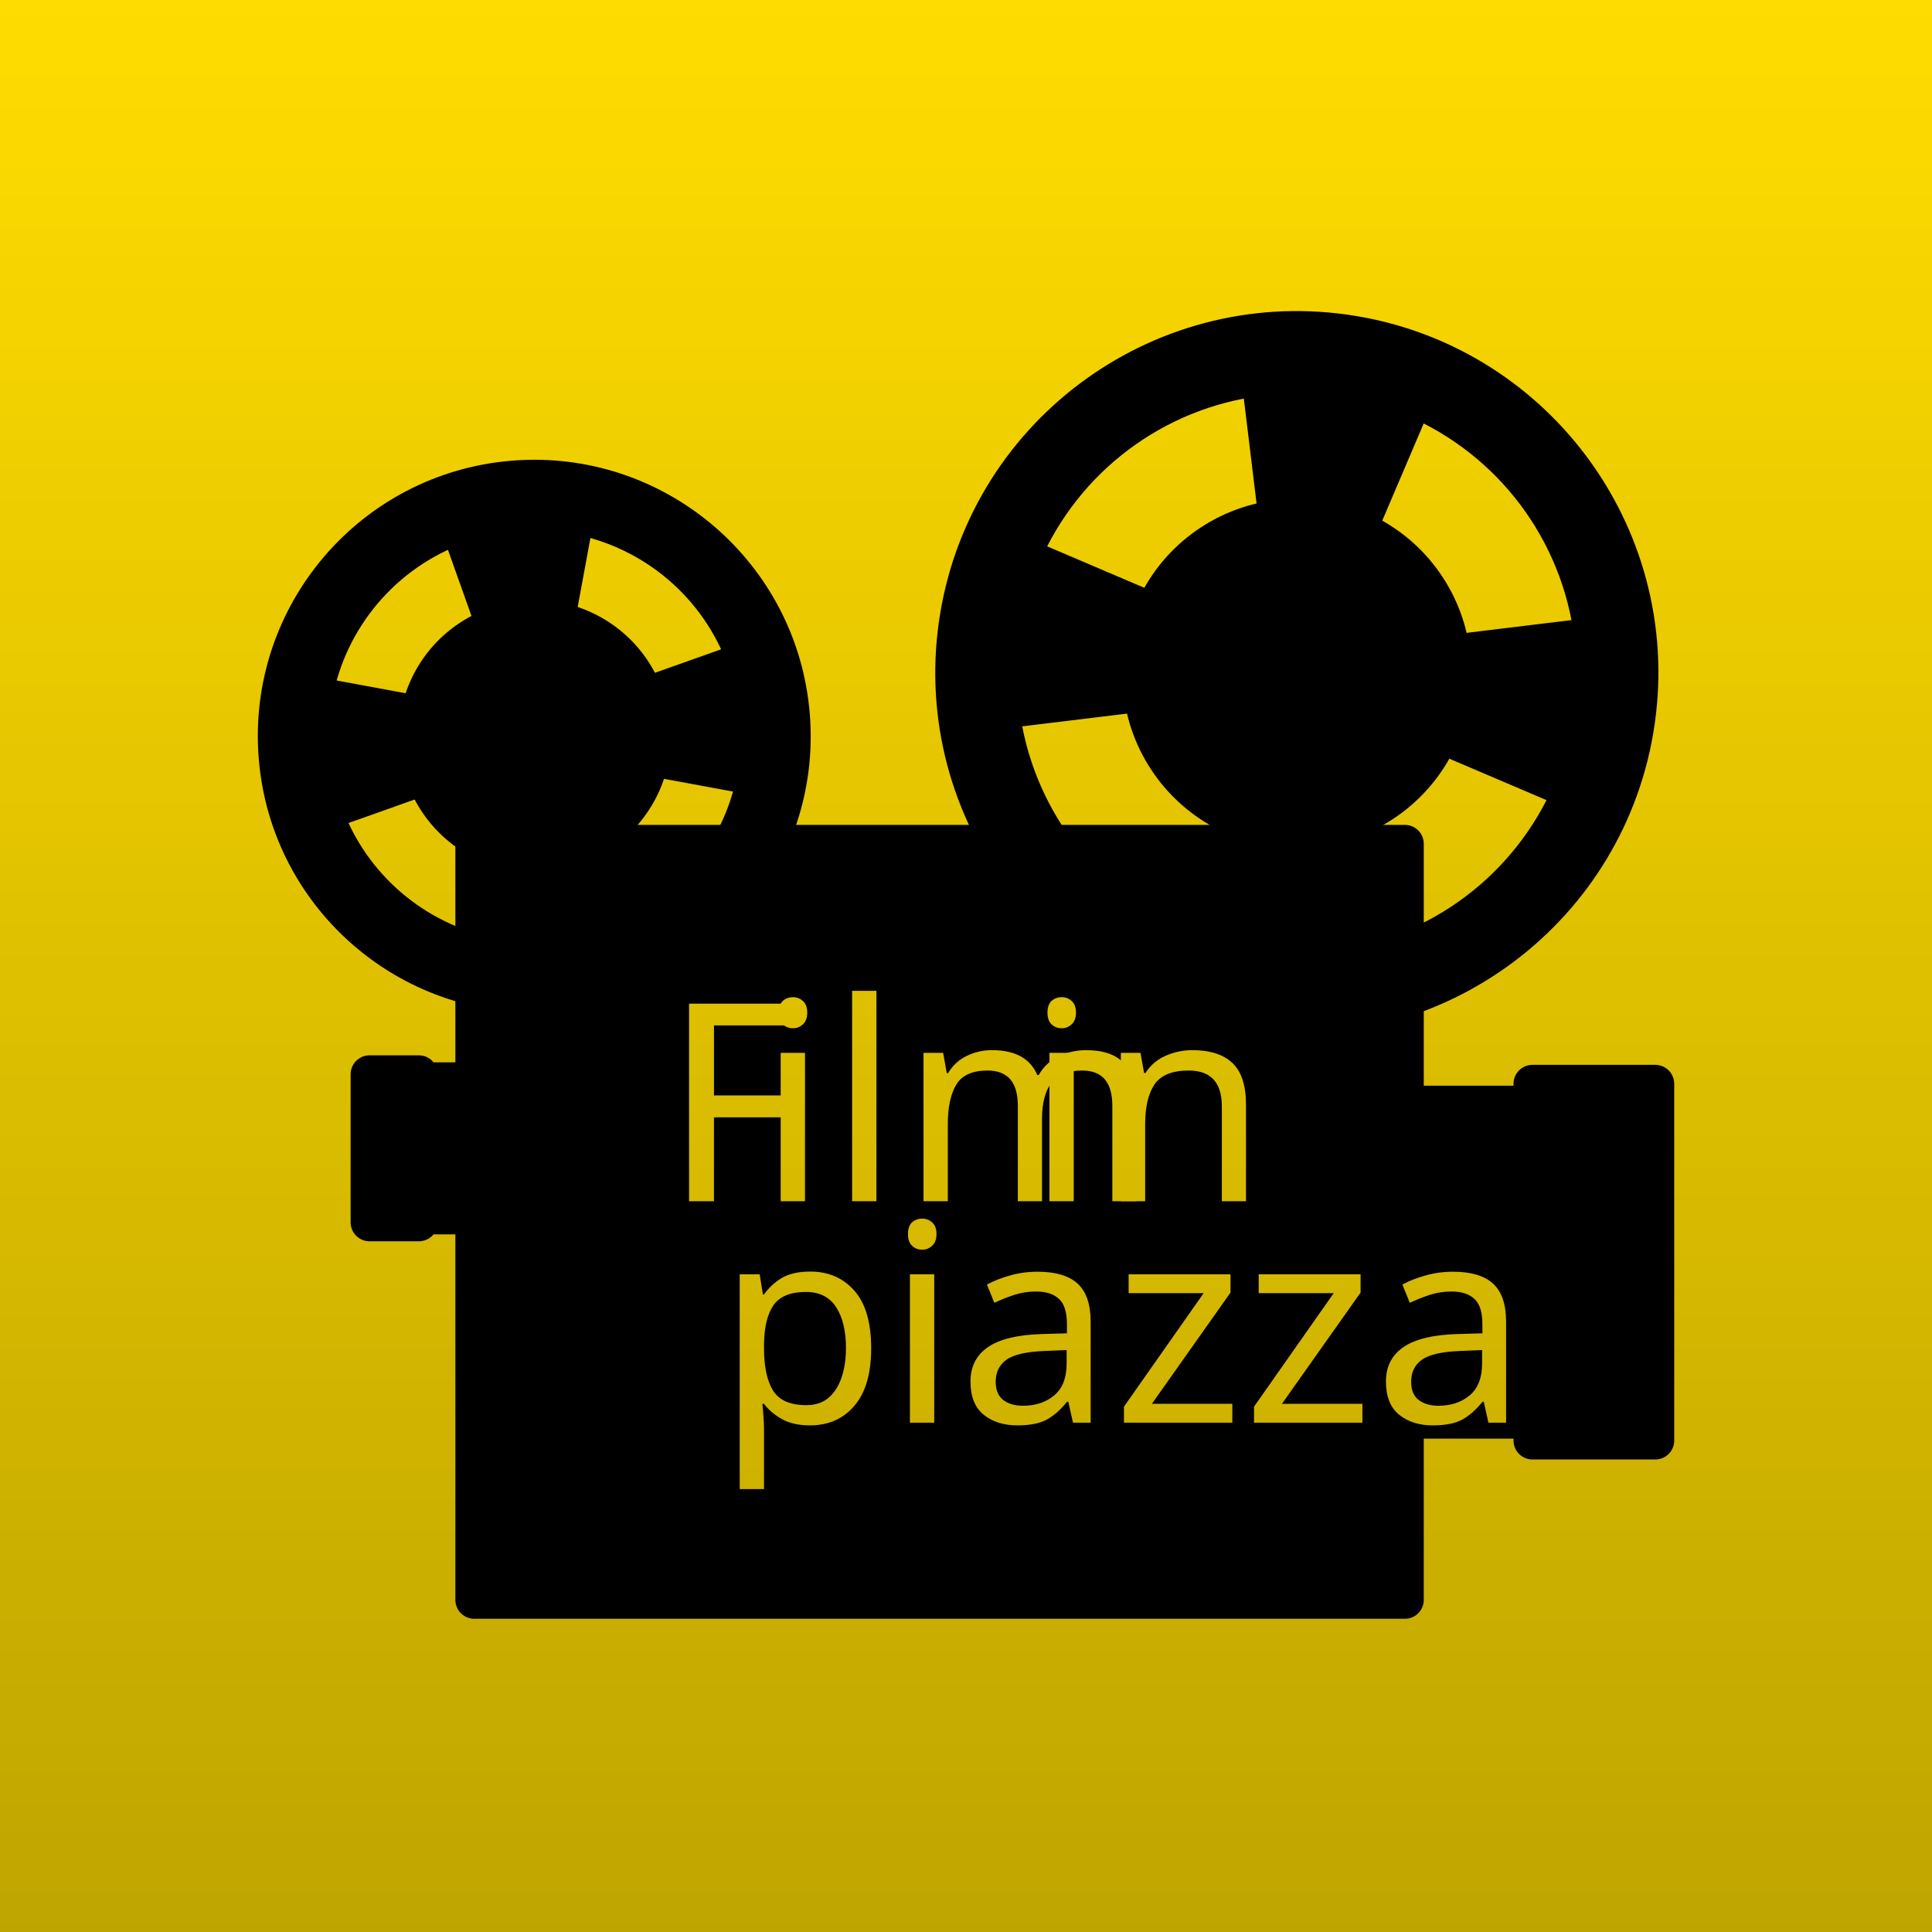
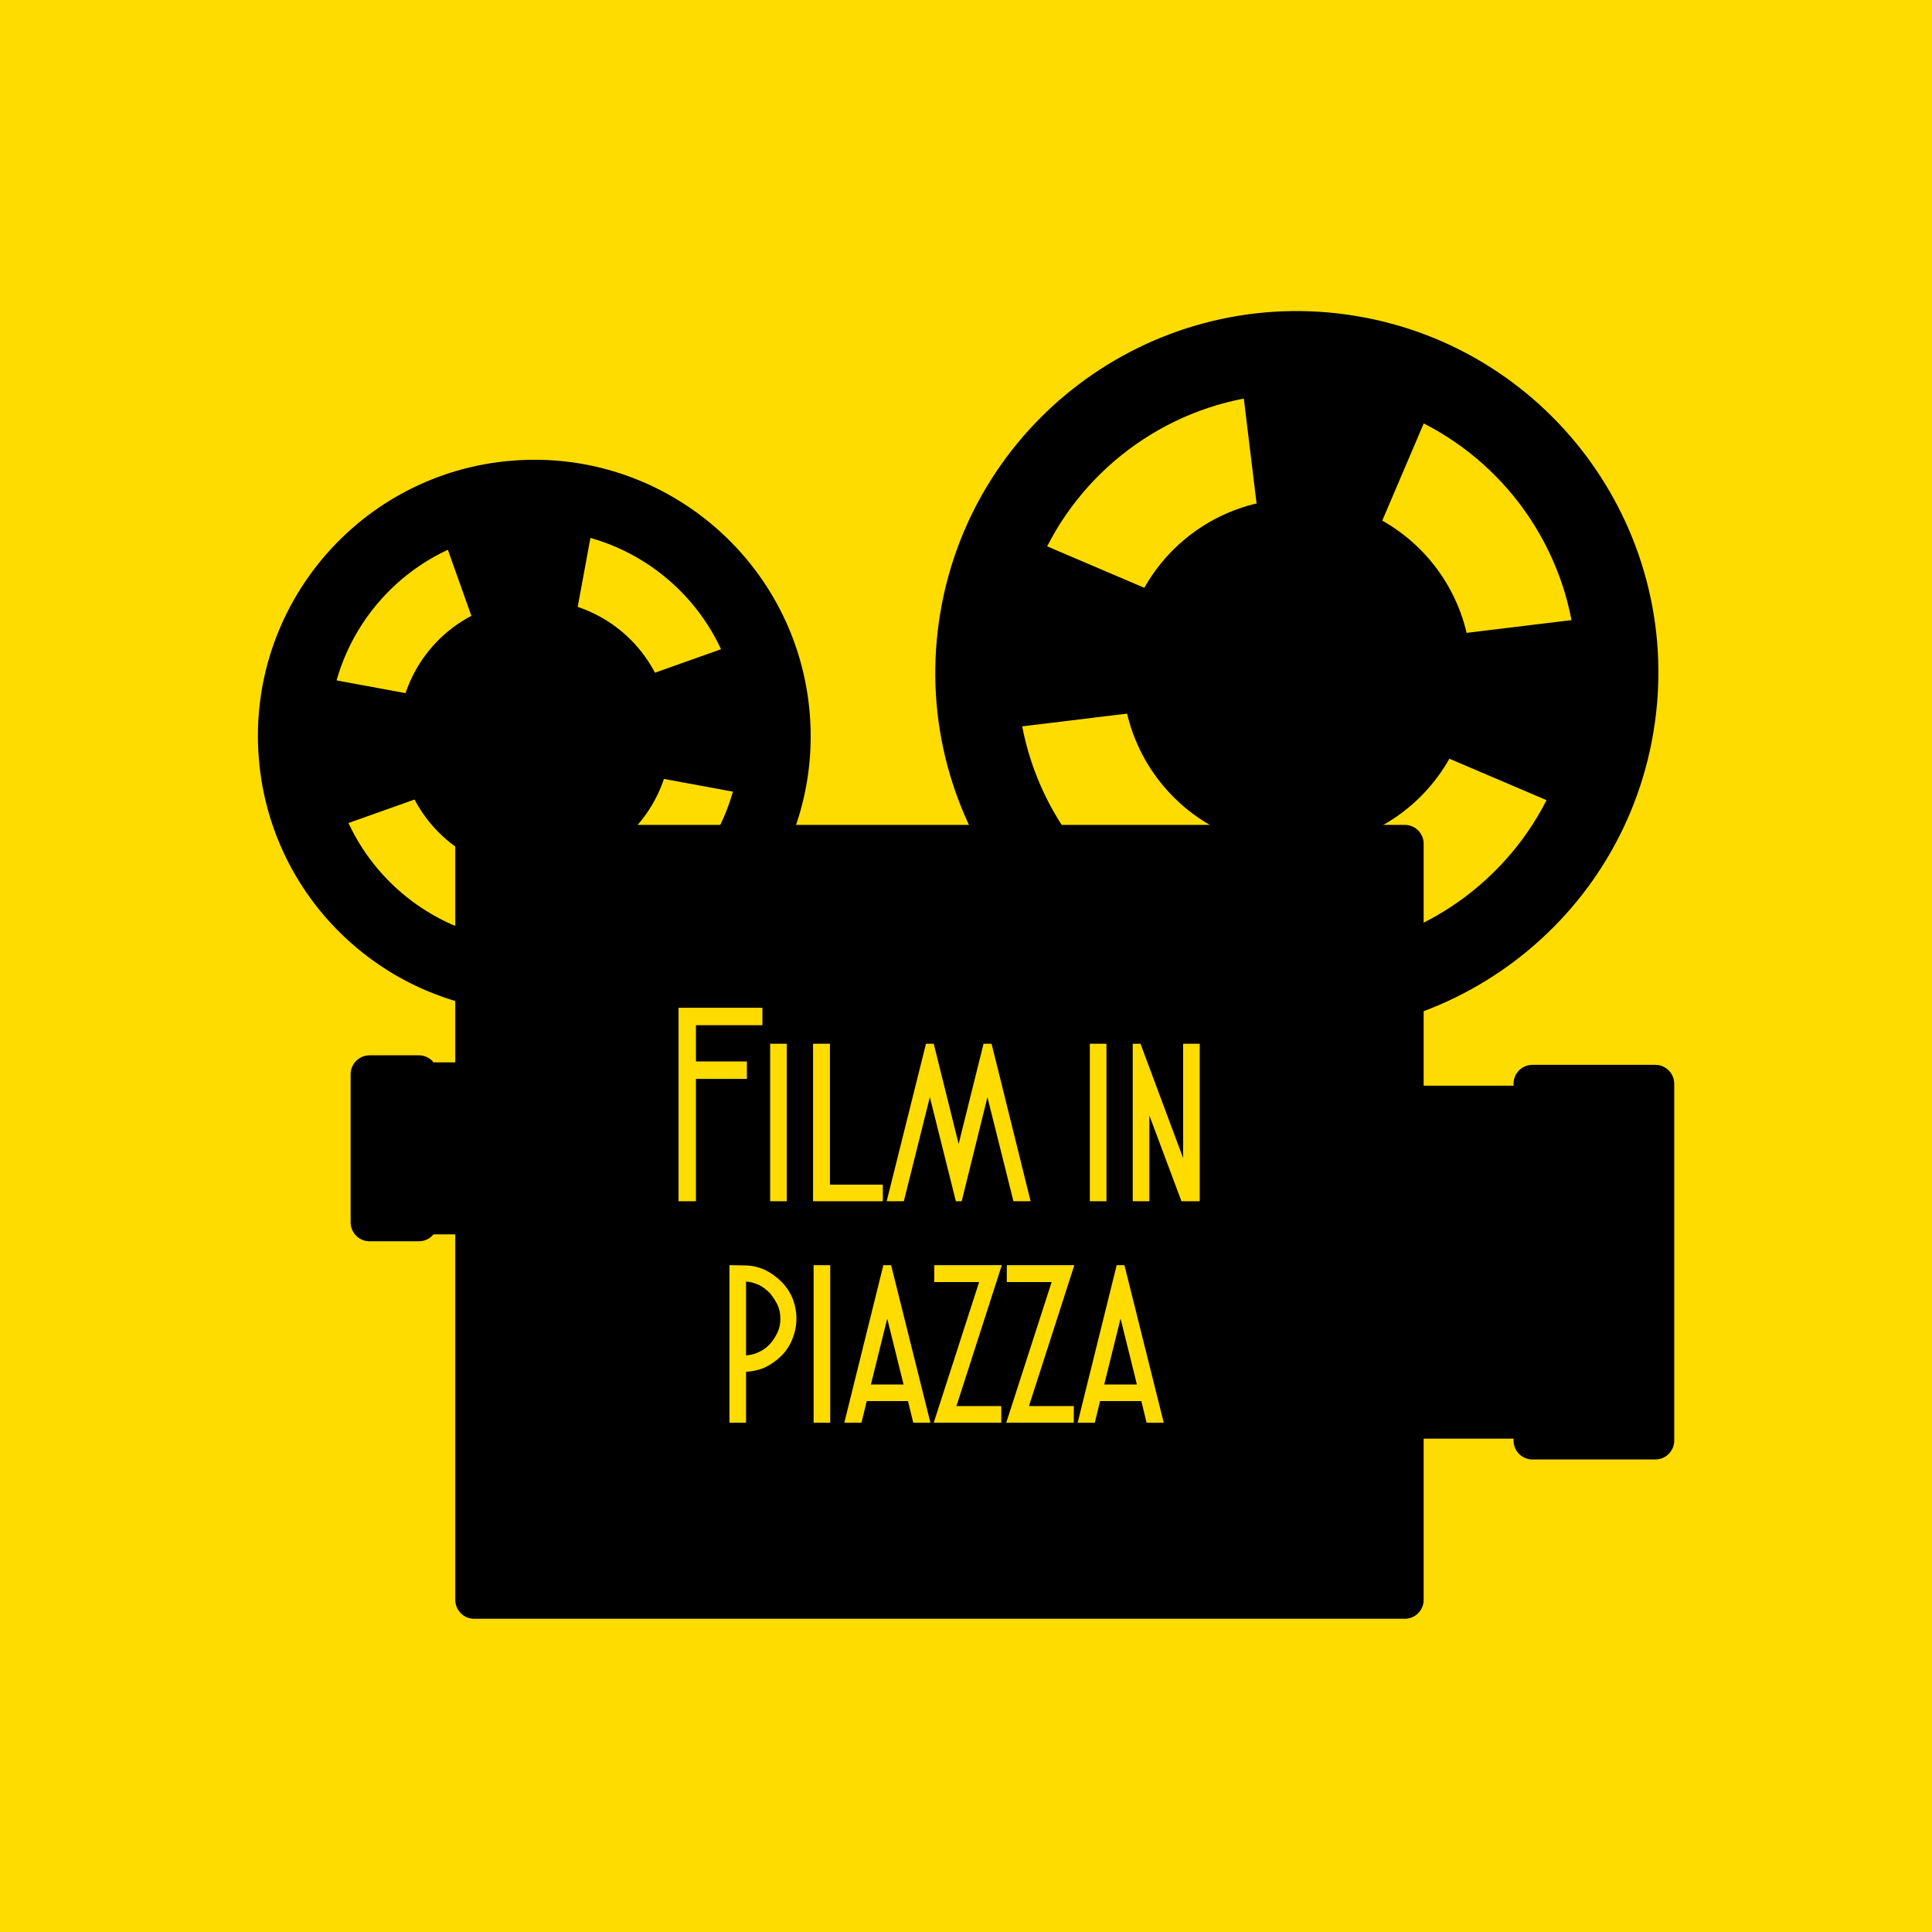
- <svg xmlns="http://www.w3.org/2000/svg" width="100%" height="100%" viewBox="0 0 200 200" fill-rule="evenodd" stroke-linejoin="round">
-   <style>.F{fill:#ffdc00}.G{fill-rule:nonzero}.H{font-family:AtlanticCruise,Atlantic Cruise}.I{font-size:28.653px}.J{stroke-width:3.92}</style>
-   <path d="M0 0h200v200H0z" class="F" />
-   <path d="M150.222 67.682a16.13 16.13 0 0 0-9.66-12.852l5.813-13.628a30.98 30.98 0 0 1 18.555 24.693l-14.708 1.787zm-12.184 32.697l-1.788-14.71a16.13 16.13 0 0 0 12.852-9.66l13.628 5.813a30.98 30.98 0 0 1-24.693 18.555m-10.1-15.822l-5.813 13.628a30.98 30.98 0 0 1-18.556-24.693l14.7-1.787c.7 5.683 4.393 10.608 9.66 12.852zM130.46 39l1.787 14.708c-5.683.7-10.608 4.393-12.852 9.66l-13.628-5.814A30.98 30.98 0 0 1 130.46 39.01m8.77-4.494c-19.382-2.75-37.345 10.747-40.096 30.13s10.747 37.345 30.13 40.096 37.345-10.747 40.096-30.13-10.747-37.345-30.13-40.096" class="G" />
-   <path d="M150.222 67.682a16.13 16.13 0 0 0-9.66-12.852l5.813-13.628a30.98 30.98 0 0 1 18.555 24.693l-14.708 1.787zm-12.184 32.697l-1.788-14.71a16.13 16.13 0 0 0 12.852-9.66l13.628 5.813a30.98 30.98 0 0 1-24.693 18.555zm-10.1-15.822l-5.813 13.628a30.98 30.98 0 0 1-18.556-24.693l14.7-1.787c.7 5.683 4.393 10.608 9.66 12.852zm2.523-45.546l1.787 14.708c-5.683.7-10.608 4.393-12.852 9.66l-13.628-5.814a30.98 30.98 0 0 1 24.693-18.554zm8.77-4.494c-19.382-2.75-37.345 10.747-40.096 30.13s10.747 37.345 30.13 40.096 37.345-10.747 40.096-30.13-10.747-37.345-30.13-40.096z" fill="none" stroke="#000" class="J" />
-   <path d="M63.2 98.063l-3.73-10.5a12.12 12.12 0 0 0 7.833-9.197l10.95 2.02c-1.496 8.128-7.265 14.9-15.052 17.67m-10.018-9.92l-2.02 10.95A23.28 23.28 0 0 1 33.484 84.04l10.5-3.73a12.12 12.12 0 0 0 9.198 7.833zm-5.65-33.82l3.73 10.5a12.12 12.12 0 0 0-7.834 9.198l-10.95-2.02c1.496-8.128 7.265-14.9 15.052-17.67m12.042-1a23.28 23.28 0 0 1 17.668 15.052l-10.5 3.73a12.12 12.12 0 0 0-9.198-7.834l2.02-10.95zM81.876 74.08c-1.173-14.664-14.026-25.614-28.7-24.44s-25.614 14.025-24.44 28.7 14.025 25.614 28.7 24.442 25.614-14.026 24.442-28.7" class="G" />
-   <g stroke="#000" class="J">
-     <path d="M63.2 98.063l-3.73-10.5a12.12 12.12 0 0 0 7.833-9.197l10.95 2.02c-1.496 8.128-7.265 14.9-15.052 17.67zm-10.018-9.92l-2.02 10.95A23.28 23.28 0 0 1 33.484 84.04l10.5-3.73a12.12 12.12 0 0 0 9.198 7.833zm-5.65-33.82l3.73 10.5a12.12 12.12 0 0 0-7.834 9.198L32.478 72c1.496-8.128 7.265-14.9 15.052-17.67zm12.042-1a23.28 23.28 0 0 1 17.668 15.052l-10.5 3.73a12.12 12.12 0 0 0-9.198-7.834l2.02-10.95zM81.876 74.08c-1.173-14.664-14.026-25.614-28.7-24.44s-25.614 14.025-24.44 28.7 14.025 25.614 28.7 24.442 25.614-14.026 24.442-28.7z" fill="none" />
-     <path d="M49.1 87.35h96.328v78.266H49.1V87.35zm109.33 59.616h-12.3V114.35h12.3v32.616zM48.134 125.82H42.43v-13.886h5.703v13.886zm-4.686-.178h4.935m-5.024-14.436h-5.103v15.332h5.103v-15.332zm5.024.896h-4.935m114.97 34.865h-12.3m12.52-34.775h12.716v36.933H158.64V112.2zm-12.52 2.16h12.3" stroke-linecap="round" class="G" />
+ <svg xmlns="http://www.w3.org/2000/svg" width="100%" height="100%" viewBox="0 0 200 200" version="1.1" xml:space="preserve" style="fill-rule:evenodd;clip-rule:evenodd;stroke-linejoin:round;">
+   <g id="_5.-INTRO-FIP">
+     <g id="Layer-1">
+       <rect x="0" y="0" width="200" height="200" style="fill:#ffdc00;" />
+       <path d="M150.222,67.682c-0.691,-5.683 -4.394,-10.609 -9.66,-12.852l0,0l0,0l5.813,-13.628c10.118,4.311 17.23,13.775 18.555,24.693l-14.708,1.787Zm-12.184,32.697l-1.787,-14.708c5.683,-0.691 10.609,-4.394 12.852,-9.66l0,0l0,0l0,0l13.628,5.813c-4.311,10.118 -13.775,17.229 -24.693,18.555m-10.1,-15.822l-5.813,13.628c-10.118,-4.311 -17.23,-13.775 -18.556,-24.693l14.709,-1.787c0.691,5.683 4.393,10.608 9.66,12.852l0,0l0,0Zm2.523,-45.546l1.787,14.708c-5.683,0.691 -10.608,4.393 -12.852,9.66l0,0l0,0l-13.628,-5.814c4.311,-10.117 13.775,-17.229 24.693,-18.554m8.77,-4.494c-19.382,-2.751 -37.345,10.747 -40.096,30.13c-2.751,19.382 10.747,37.345 30.13,40.096c19.382,2.751 37.345,-10.747 40.096,-30.13c2.751,-19.382 -10.747,-37.345 -30.13,-40.096" style="fill-rule:nonzero;" />
+       <path d="M150.222,67.682c-0.691,-5.683 -4.394,-10.609 -9.66,-12.852l0,0l0,0l5.813,-13.628c10.118,4.311 17.23,13.775 18.555,24.693l-14.708,1.787Zm-12.184,32.697l-1.787,-14.708c5.683,-0.691 10.609,-4.394 12.852,-9.66l0,0l0,0l0,0l13.628,5.813c-4.311,10.118 -13.775,17.229 -24.693,18.555Zm-10.1,-15.822l-5.813,13.628c-10.118,-4.311 -17.23,-13.775 -18.556,-24.693l14.709,-1.787c0.691,5.683 4.393,10.608 9.66,12.852l0,0l0,0Zm2.523,-45.546l1.787,14.708c-5.683,0.691 -10.608,4.393 -12.852,9.66l0,0l0,0l-13.628,-5.814c4.311,-10.117 13.775,-17.229 24.693,-18.554Zm8.77,-4.494c-19.382,-2.751 -37.345,10.747 -40.096,30.13c-2.751,19.382 10.747,37.345 30.13,40.096c19.382,2.751 37.345,-10.747 40.096,-30.13c2.751,-19.382 -10.747,-37.345 -30.13,-40.096Z" style="fill:none;fill-rule:nonzero;stroke:#000;stroke-width:3.92px;" />
+       <path d="M63.19,98.063l-3.73,-10.491c4.053,-1.442 7.055,-4.967 7.833,-9.197l0,0l0,0l10.949,2.019c-1.496,8.128 -7.265,14.9 -15.052,17.669m-10.018,-9.921l-2.019,10.95c-8.129,-1.496 -14.9,-7.265 -17.669,-15.052l10.49,-3.731c1.442,4.053 4.967,7.055 9.198,7.833l0,0l0,0Zm-5.65,-33.82l3.731,10.49c-4.053,1.442 -7.055,4.967 -7.834,9.198l0.001,0l-0.001,0l-10.949,-2.019c1.496,-8.128 7.265,-14.9 15.052,-17.669m12.042,-1.009c8.128,1.496 14.9,7.265 17.668,15.052l-10.49,3.731c-1.442,-4.053 -4.967,-7.056 -9.198,-7.834l0,0l0,0l0,0l2.02,-10.949Zm22.312,20.767c-1.173,-14.664 -14.026,-25.614 -28.69,-24.441c-14.664,1.172 -25.614,14.025 -24.441,28.689c1.172,14.665 14.025,25.614 28.689,24.442c14.665,-1.173 25.614,-14.026 24.442,-28.69" style="fill-rule:nonzero;" />
+       <path d="M63.19,98.063l-3.73,-10.491c4.053,-1.442 7.055,-4.967 7.833,-9.197l0,0l0,0l10.949,2.019c-1.496,8.128 -7.265,14.9 -15.052,17.669Zm-10.018,-9.921l-2.019,10.95c-8.129,-1.496 -14.9,-7.265 -17.669,-15.052l10.49,-3.731c1.442,4.053 4.967,7.055 9.198,7.833l0,0l0,0Zm-5.65,-33.82l3.731,10.49c-4.053,1.442 -7.055,4.967 -7.834,9.198l0.001,0l-0.001,0l-10.949,-2.019c1.496,-8.128 7.265,-14.9 15.052,-17.669Zm12.042,-1.009c8.128,1.496 14.9,7.265 17.668,15.052l-10.49,3.731c-1.442,-4.053 -4.967,-7.056 -9.198,-7.834l0,0l0,0l0,0l2.02,-10.949Zm22.312,20.767c-1.173,-14.664 -14.026,-25.614 -28.69,-24.441c-14.664,1.172 -25.614,14.025 -24.441,28.689c1.172,14.665 14.025,25.614 28.689,24.442c14.665,-1.173 25.614,-14.026 24.442,-28.69Z" style="fill:none;fill-rule:nonzero;stroke:#000;stroke-width:3.92px;" />
+       <path d="M49.089,87.35l96.328,0l0,78.266l-96.328,0l0,-78.266Zm109.33,59.616l-12.3,0l0,-32.616l12.3,0l0,32.616Zm-110.285,-21.147l-5.703,0l0,-13.886l5.703,0l0,13.886Zm-4.686,-0.178l4.935,0m-5.024,-14.436l-5.103,0l0,15.332l5.103,0l0,-15.332Zm5.024,0.896l-4.935,0m114.971,34.865l-12.3,0m12.521,-34.775l12.716,0l0,36.933l-12.716,0l0,-36.933Zm-12.521,2.159l12.3,0" style="fill-rule:nonzero;stroke:#000;stroke-width:3.92px;stroke-linecap:round;" />
+       <g>
+         <g>
+           <path d="M78.923,106.128l-6.877,0l0,3.754l5.272,0l0,1.805l-5.272,0l0,12.665l-1.805,0l0,-20.029l8.682,0l0,1.805Z" style="fill:#ffdc00;fill-rule:nonzero;" />
+           <rect x="79.725" y="108.048" width="1.719" height="16.304" style="fill:#ffdc00;fill-rule:nonzero;" />
+           <path d="M91.387,124.352l-7.221,0l0,-16.304l1.748,0l0,14.585l5.473,0l0,1.719Z" style="fill:#ffdc00;fill-rule:nonzero;" />
+           <path d="M96.659,108.048l2.579,10.373l2.579,-10.373l0.831,0l4.04,16.304l-1.777,0l-2.693,-10.774l-2.665,10.774l-0.602,0l-2.693,-10.774l-2.693,10.774l-1.777,0l4.069,-16.304l0.802,0Z" style="fill:#ffdc00;fill-rule:nonzero;" />
+           <rect x="112.82" y="108.048" width="1.719" height="16.304" style="fill:#ffdc00;fill-rule:nonzero;" />
+           <path d="M118.063,108.048l4.413,11.834l0,-11.834l1.719,0l0,16.304l-1.891,0l-3.324,-8.883l0,8.883l-1.719,0l0,-16.304l0.802,0Z" style="fill:#ffdc00;fill-rule:nonzero;" />
+         </g>
+         <path d="M77.232,140.312c0.516,-0.039 0.975,-0.163 1.376,-0.373c0.42,-0.191 0.792,-0.468 1.117,-0.831c0.306,-0.344 0.564,-0.745 0.774,-1.203c0.191,-0.401 0.286,-0.869 0.286,-1.404c0,-0.497 -0.095,-0.965 -0.286,-1.404c-0.21,-0.42 -0.468,-0.822 -0.774,-1.204c-0.325,-0.343 -0.697,-0.63 -1.117,-0.859c-0.21,-0.096 -0.43,-0.177 -0.659,-0.244c-0.23,-0.067 -0.468,-0.11 -0.717,-0.129l0,7.651Zm0,6.962l-1.719,0l0,-16.303l1.719,0.028c0.688,0.019 1.357,0.182 2.006,0.487c0.611,0.306 1.165,0.707 1.662,1.204c0.478,0.477 0.86,1.051 1.146,1.719c0.268,0.688 0.401,1.385 0.401,2.092c0,0.687 -0.133,1.375 -0.401,2.063c-0.267,0.688 -0.64,1.27 -1.117,1.748c-0.497,0.496 -1.051,0.897 -1.662,1.203c-0.592,0.287 -1.271,0.449 -2.035,0.487l0,5.272Z" style="fill:#ffdc00;fill-rule:nonzero;" />
+         <rect x="84.224" y="130.971" width="1.719" height="16.304" style="fill:#ffdc00;fill-rule:nonzero;" />
+         <path d="M92.247,130.971l4.068,16.303l-1.776,0l-0.545,-2.235l-4.269,0l-0.544,2.235l-1.777,0l4.04,-16.303l0.803,0Zm1.289,12.349l-1.691,-6.819l-1.69,6.819l3.381,0Z" style="fill:#ffdc00;fill-rule:nonzero;" />
+         <path d="M96.717,132.719l0,-1.748l6.991,0l-4.699,14.584l4.642,0l0,1.719l-6.992,0l4.699,-14.555l-4.641,0Z" style="fill:#ffdc00;fill-rule:nonzero;" />
+         <path d="M104.224,132.719l0,-1.748l6.991,0l-4.699,14.584l4.642,0l0,1.719l-6.992,0l4.699,-14.555l-4.641,0Z" style="fill:#ffdc00;fill-rule:nonzero;" />
+         <path d="M116.401,130.971l4.069,16.303l-1.776,0l-0.545,-2.235l-4.269,0l-0.545,2.235l-1.776,0l4.04,-16.303l0.802,0Zm1.29,12.349l-1.691,-6.819l-1.69,6.819l3.381,0Z" style="fill:#ffdc00;fill-rule:nonzero;" />
+       </g>
+     </g>
  </g>
-   <text x="68.55" y="124.352" class="F H I">F</text>
-   <text x="78.378" y="124.352" class="F H I">ilm<tspan x="106.2 111.473" y="124.352 124.352"> i</tspan>n</text>
-   <text x="74.138" y="147.274" class="F H I">piazza</text>
-   <path d="M0 0v200h200V0H0z" fill="url(#A)" />
-   <defs>
-     <linearGradient id="A" x1="100" y1="200" x2="100" y2="0" gradientUnits="userSpaceOnUse">
-       <stop offset="0" stop-opacity=".25" />
-       <stop offset="1" stop-opacity="0" />
-     </linearGradient>
-   </defs>
</svg>
